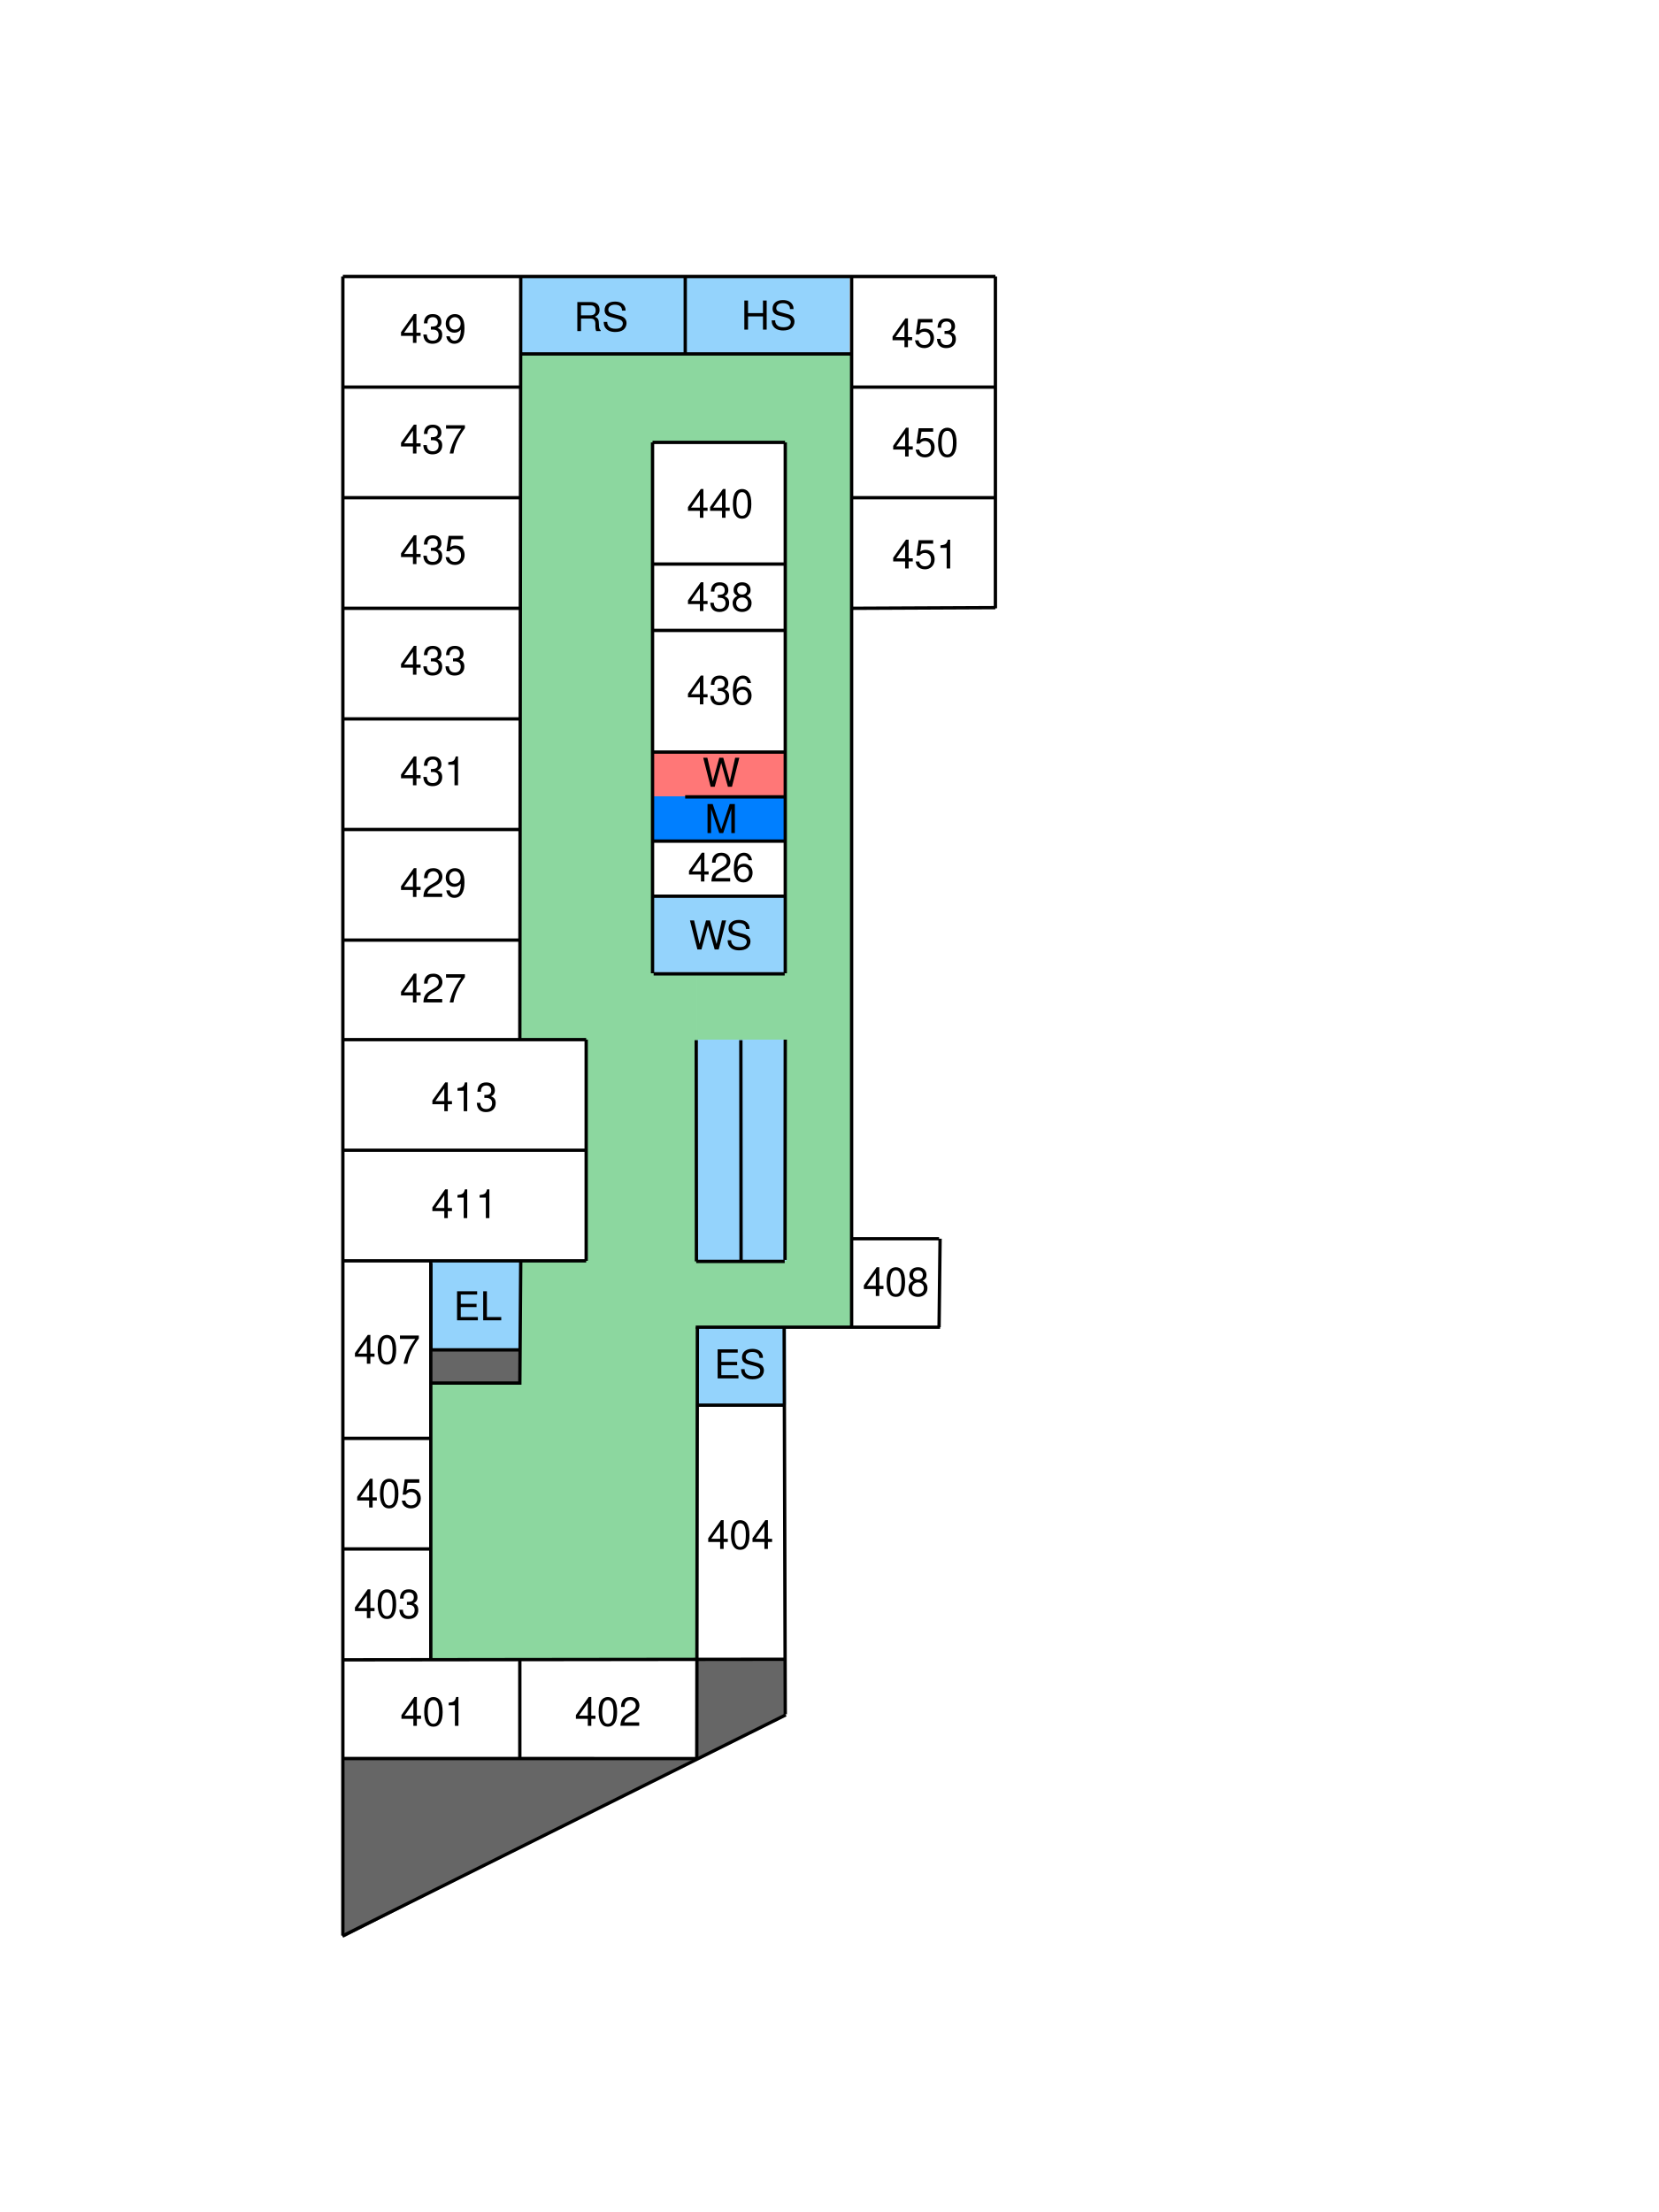
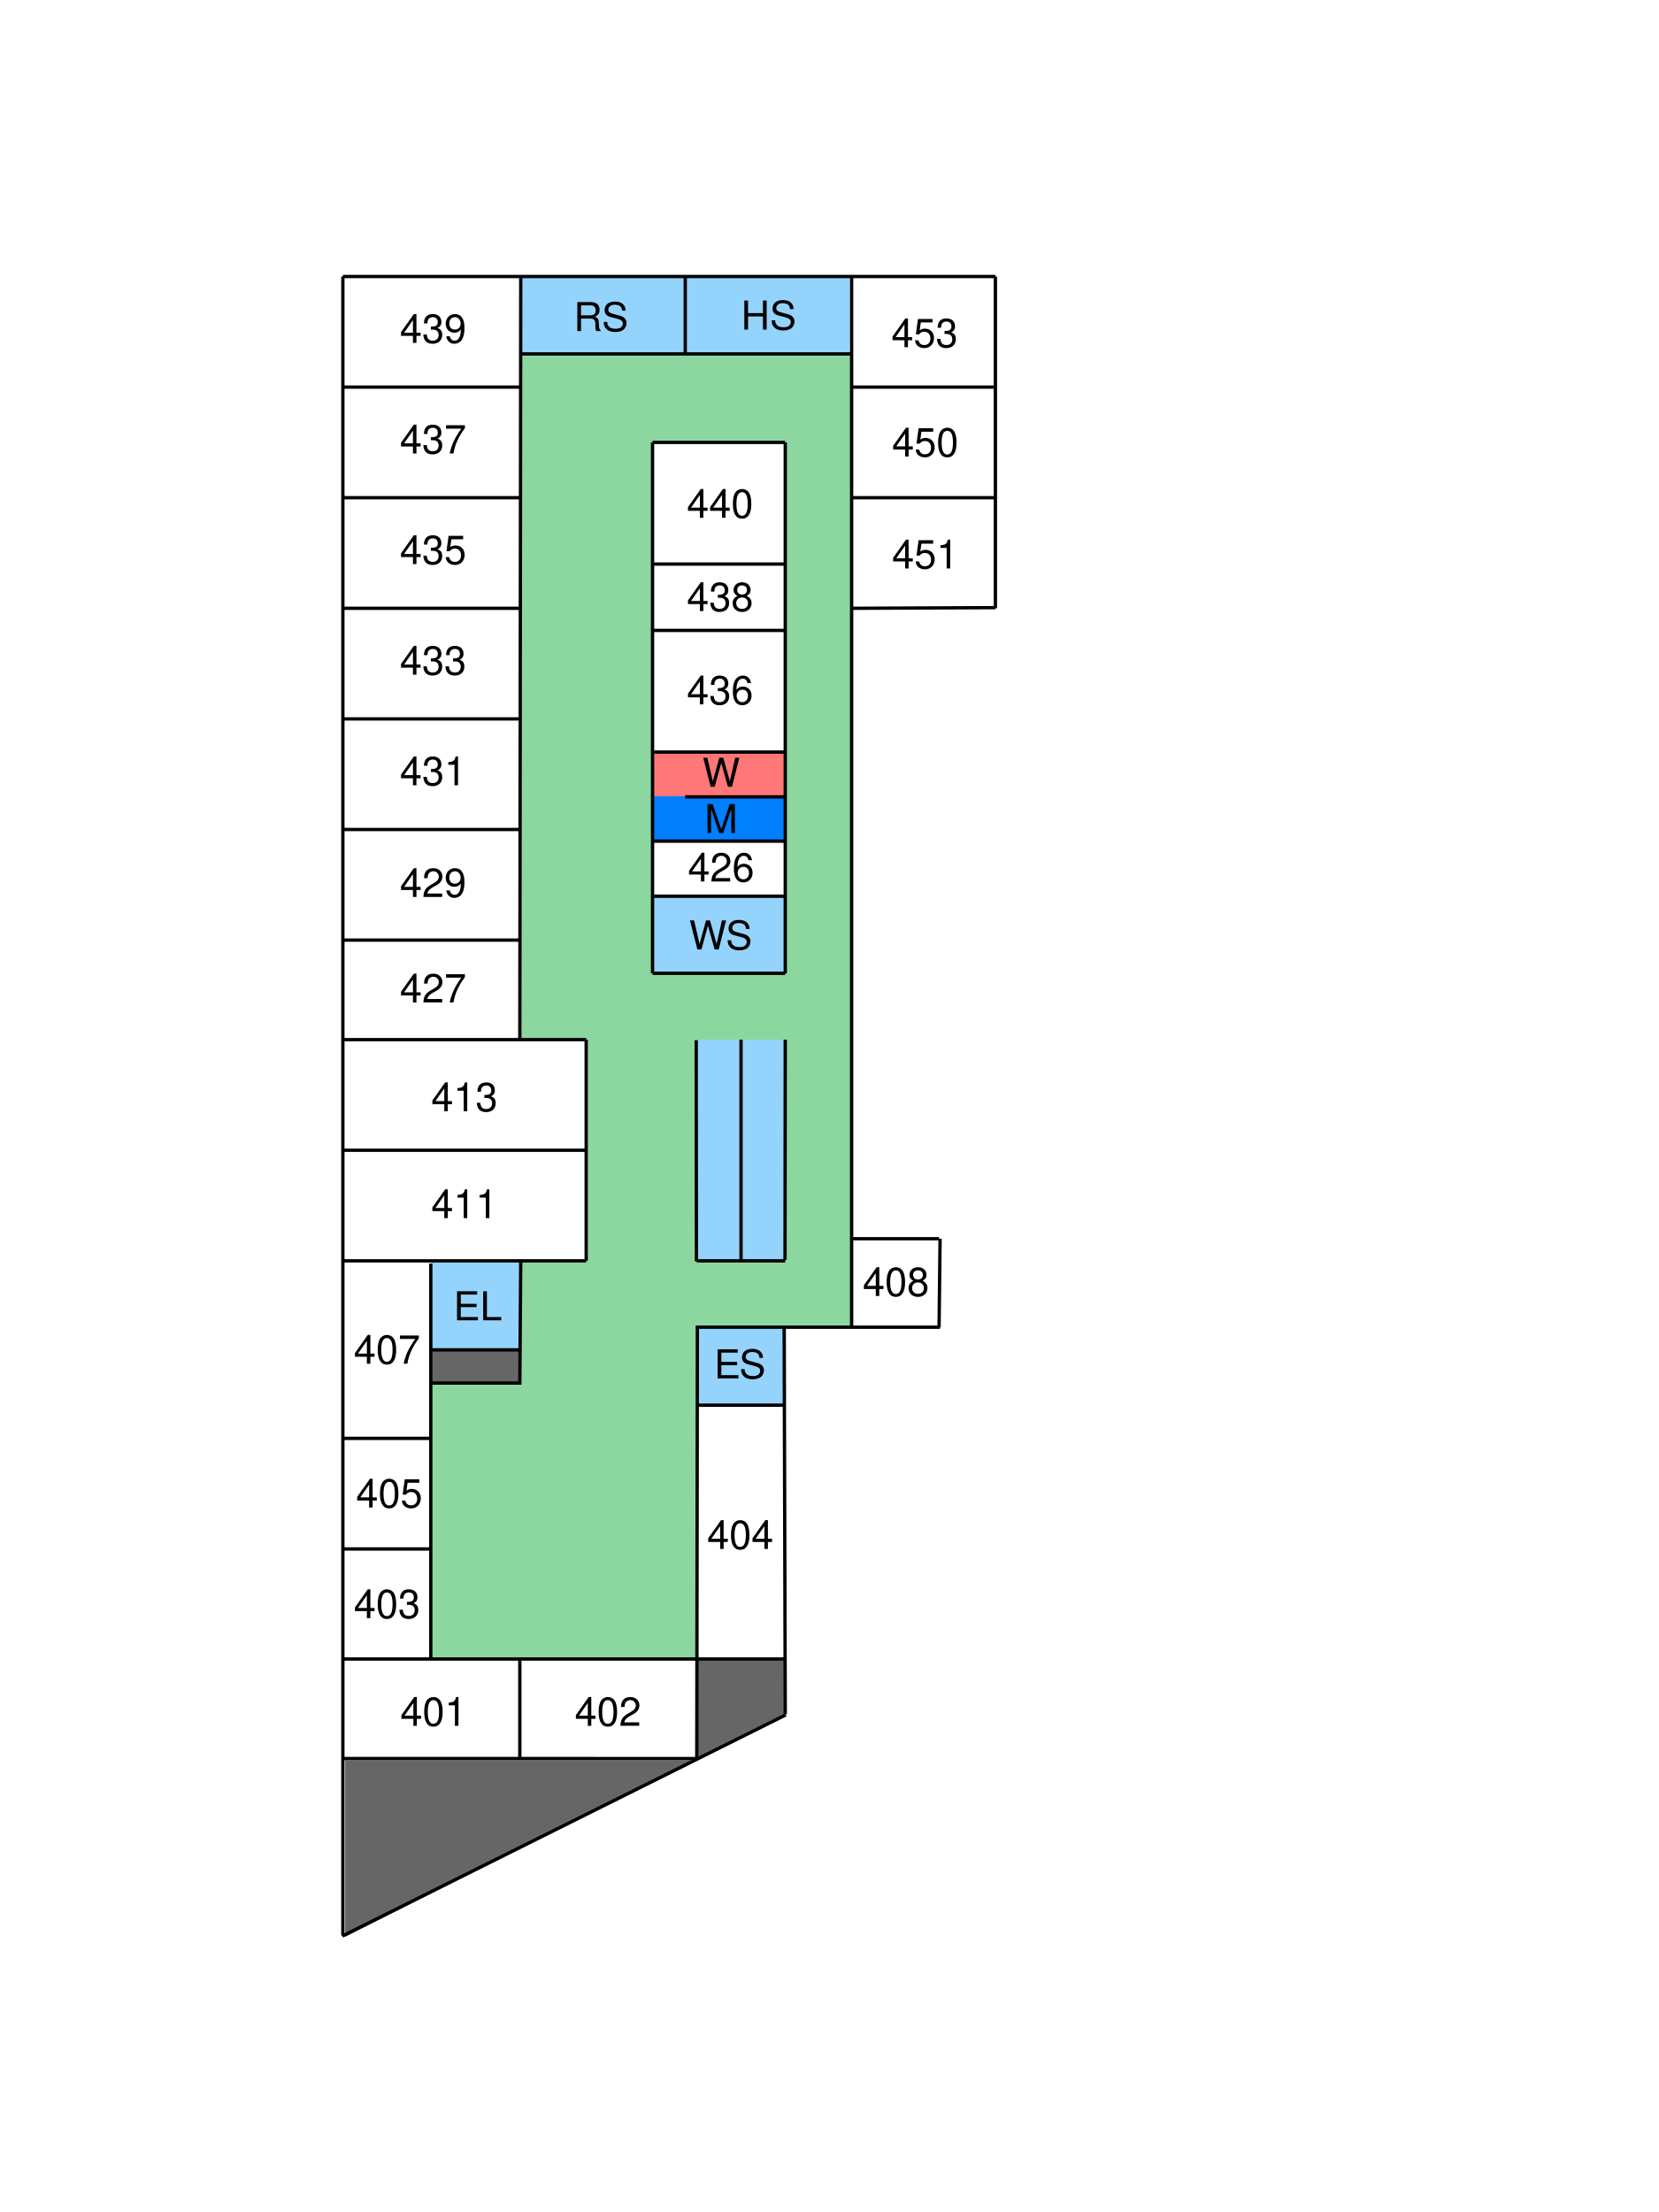
<svg xmlns="http://www.w3.org/2000/svg" width="750" height="1000">
  <g>
-     <rect x="-1" y="-1" width="752" height="1002" id="canvas_background" fill="#ffffff" />
-     <g id="canvasGrid" display="none">
-       <rect id="svg_1" width="100%" height="100%" x="0" y="0" stroke-width="0" fill="url(#gridpattern)" />
+     <rect fill="#ffffff" id="canvas_background" height="1002" width="752" y="-1" x="-1" />
+     <g display="none" id="canvasGrid">
+       <rect fill="url(#gridpattern)" stroke-width="0" y="0" x="0" height="100%" width="100%" id="svg_1" />
    </g>
  </g>
  <g>
-     <path stroke="#000" transform="rotate(90 234.3335,835.7011) " id="svg_4" d="m194.036,914.779l0,-158.156l80.595,158.156l-80.595,0z" stroke-opacity="null" stroke-width="0" fill="#666666" />
-     <rect stroke="#000" id="svg_78" height="30" width="71" y="570.188" x="313.543" fill-opacity="null" stroke-opacity="null" stroke-width="0" fill="#8CD79F" />
-     <rect stroke="#000" id="svg_53" height="58.614" width="32" y="569.994" x="235" fill-opacity="null" stroke-opacity="null" stroke-width="0" fill="#8CD79F" />
-     <rect id="svg_43" height="35" width="74" y="125" x="310.087" stroke-width="0" stroke="#000" fill="#94d3fc" />
-     <rect id="svg_42" height="35" width="74" y="125" x="235.326" stroke-width="0" stroke="#000" fill="#94d3fc" />
-     <rect stroke="#000" id="svg_79" height="31.705" width="41.667" y="440" x="314.814" fill-opacity="null" stroke-opacity="null" stroke-width="0" fill="#8CD79F" />
-     <rect stroke="#000" id="svg_18" height="411" width="30" y="160" x="354.83" fill-opacity="null" stroke-opacity="null" stroke-width="0" fill="#8CD79F" />
-     <rect id="svg_97" height="100.006" width="40" y="470" x="315.361" fill-opacity="null" stroke-opacity="null" stroke-width="0" stroke="#000" fill="#94d3fc" />
-     <rect id="svg_96" height="35.002" width="40" y="600.034" x="315.361" fill-opacity="null" stroke-opacity="null" stroke-width="0" stroke="#000" fill="#94d3fc" />
-     <rect id="svg_93" height="34.667" width="60" y="404.889" x="295" stroke-opacity="null" stroke-width="0" stroke="#000" fill="#94d3fc" />
-     <rect id="svg_92" height="40" width="40" y="570" x="195" stroke-opacity="null" stroke-width="0" stroke="#000" fill="#94d3fc" />
-     <path stroke="#000" transform="rotate(90 335.4638,784.6261) " id="svg_91" d="m325.342,804.757l0,-40.261l20.244,40.261l-20.244,0z" stroke-opacity="null" stroke-width="0" fill="#666666" />
-     <rect id="svg_85" height="25" width="40" y="750" x="315" stroke-opacity="null" stroke-width="0" stroke="#000" fill="#666666" />
-     <rect id="svg_83" height="20" width="60" y="340" x="295" stroke-opacity="null" stroke-width="0" stroke="#000" fill="#ff7777" />
-     <rect id="svg_82" height="20" width="60" y="359.998" x="294.687" stroke-opacity="null" stroke-width="0" stroke="#000" fill="#007fff" />
-     <rect stroke="#000" id="svg_81" height="15" width="40" y="610" x="195" fill-opacity="null" stroke-opacity="null" stroke-width="0" fill="#666666" />
-     <rect stroke="#000" id="svg_77" height="186" width="50" y="440" x="265" fill-opacity="null" stroke-opacity="null" stroke-width="0" fill="#8CD79F" />
-     <rect id="svg_73" height="125" width="120" y="625" x="195" stroke-opacity="null" stroke-width="0" stroke="#000" fill="#8CD79F" />
-     <line transform="rotate(90 255,825.25) " fill="none" stroke="#000" stroke-width="1.5" x1="205" y1="725" x2="305" y2="925.5" id="svg_5" stroke-linejoin="undefined" stroke-linecap="undefined" />
-     <line transform="rotate(90 254.875,750.25) " fill="none" stroke-width="1.5" x1="254.75" y1="650.25" x2="255" y2="850.25" id="svg_6" stroke-linejoin="undefined" stroke-linecap="undefined" stroke="#000" />
-     <line transform="rotate(90 194.75,660.7262) " fill="none" stroke-width="1.5" x1="284.274" y1="660.726" x2="105.226" y2="660.726" id="svg_7" stroke-linejoin="undefined" stroke-linecap="undefined" stroke="#000" />
-     <line transform="rotate(90 214.75,625.25) " fill="none" stroke="#000" stroke-width="1.5" stroke-opacity="null" fill-opacity="null" x1="214.75" y1="645.25" x2="214.75" y2="605.25" id="svg_8" stroke-linejoin="undefined" stroke-linecap="undefined" />
-     <line transform="rotate(90 214.75,610.25) " fill="none" stroke="#000" stroke-width="1.5" stroke-opacity="null" fill-opacity="null" x1="214.75" y1="630.25" x2="214.75" y2="590.25" id="svg_9" stroke-linejoin="undefined" stroke-linecap="undefined" />
-     <line transform="rotate(90 334.75,635.25) " fill="none" stroke="#000" stroke-width="1.5" stroke-opacity="null" fill-opacity="null" x1="334.75" y1="655.25" x2="334.75" y2="615.25" id="svg_12" stroke-linejoin="undefined" stroke-linecap="undefined" />
-     <line transform="rotate(90 194.75,590.25) " fill="none" stroke="#000" stroke-width="1.5" stroke-opacity="null" fill-opacity="null" x1="214.75" y1="590.25" x2="174.75" y2="590.25" id="svg_16" stroke-linejoin="undefined" stroke-linecap="undefined" />
-     <line transform="rotate(90 324.75,440.25) " fill="none" stroke="#000" stroke-width="1.5" stroke-opacity="null" fill-opacity="null" x1="324.75" y1="470.25" x2="324.75" y2="410.25" id="svg_26" stroke-linejoin="undefined" stroke-linecap="undefined" />
-     <line transform="rotate(90 324.75,405.1596) " fill="none" stroke="#000" stroke-width="1.5" stroke-opacity="null" fill-opacity="null" x1="324.75" y1="435.16" x2="324.75" y2="375.16" id="svg_27" stroke-linejoin="undefined" stroke-linecap="undefined" />
-     <line transform="rotate(90 314.7961,520.25) " fill="none" stroke="#000" stroke-width="1.5" stroke-opacity="null" fill-opacity="null" x1="264.796" y1="520.296" x2="364.796" y2="520.204" id="svg_29" stroke-linejoin="undefined" stroke-linecap="undefined" />
-     <line transform="rotate(90 334.75,570.25) " fill="none" stroke="#000" stroke-width="1.5" stroke-opacity="null" fill-opacity="null" x1="334.75" y1="590.25" x2="334.75" y2="550.25" id="svg_30" stroke-linejoin="undefined" stroke-linecap="undefined" />
-     <line transform="rotate(90 334.9731,520.25) " fill="none" stroke="#000" stroke-width="1.5" stroke-opacity="null" fill-opacity="null" x1="284.973" y1="520.296" x2="384.973" y2="520.204" id="svg_32" stroke-linejoin="undefined" stroke-linecap="undefined" />
-     <line transform="rotate(90 174.75,700.25) " fill="none" stroke="#000" stroke-width="1.5" stroke-opacity="null" fill-opacity="null" x1="174.75" y1="680.25" x2="174.75" y2="720.25" id="svg_35" stroke-linejoin="undefined" stroke-linecap="undefined" />
-     <line transform="rotate(90 174.75,650.25) " fill="none" stroke="#000" stroke-width="1.5" stroke-opacity="null" fill-opacity="null" x1="174.75" y1="630.25" x2="174.75" y2="670.25" id="svg_36" stroke-linejoin="undefined" stroke-linecap="undefined" />
-     <line transform="rotate(90 324.75,380.25) " fill="none" stroke="#000" stroke-width="1.5" stroke-opacity="null" fill-opacity="null" x1="324.75" y1="410.25" x2="324.75" y2="350.25" id="svg_44" stroke-linejoin="undefined" stroke-linecap="undefined" />
-     <line transform="rotate(90 332.4731,360.25) " fill="none" stroke="#000" stroke-width="1.5" stroke-opacity="null" fill-opacity="null" x1="332.473" y1="382.973" x2="332.473" y2="337.527" id="svg_46" stroke-linejoin="undefined" stroke-linecap="undefined" />
-     <text fill="#000000" stroke="#000" stroke-width="0" stroke-opacity="null" fill-opacity="null" x="159.964" y="616.516" id="svg_57" font-size="18" font-family="Helvetica, Arial, sans-serif" text-anchor="start" xml:space="preserve">407</text>
-     <text fill="#000000" stroke="#000" stroke-width="0" stroke-opacity="null" fill-opacity="null" x="160.984" y="681.516" id="svg_58" font-size="18" font-family="Helvetica, Arial, sans-serif" text-anchor="start" xml:space="preserve">405</text>
-     <text fill="#000000" stroke="#000" stroke-width="0" stroke-opacity="null" fill-opacity="null" x="159.964" y="731.516" id="svg_59" font-size="18" font-family="Helvetica, Arial, sans-serif" text-anchor="start" xml:space="preserve">403</text>
-     <text fill="#000000" stroke="#000" stroke-width="0" stroke-opacity="null" fill-opacity="null" x="180.984" y="780.2" id="svg_60" font-size="18" font-family="Helvetica, Arial, sans-serif" text-anchor="start" xml:space="preserve">401</text>
-     <text stroke="#000" fill="#000000" stroke-width="0" stroke-opacity="null" fill-opacity="null" x="259.844" y="780.2" id="svg_61" font-size="18" font-family="Helvetica, Arial, sans-serif" text-anchor="start" xml:space="preserve">402</text>
-     <text fill="#000000" stroke="#000" stroke-width="0" stroke-opacity="null" fill-opacity="null" x="319.67" y="700.245" id="svg_63" font-size="18" font-family="Helvetica, Arial, sans-serif" text-anchor="start" xml:space="preserve">404</text>
-     <text fill="#000000" stroke="#000" stroke-width="0" stroke-opacity="null" fill-opacity="null" x="322.804" y="623.138" id="svg_64" font-size="18" font-family="Helvetica, Arial, sans-serif" text-anchor="start" xml:space="preserve">ES</text>
-     <text fill="#000000" stroke="#000" stroke-width="0" stroke-opacity="null" fill-opacity="null" x="311.519" y="429.227" id="svg_65" font-size="18" font-family="Helvetica, Arial, sans-serif" text-anchor="start" xml:space="preserve">WS</text>
-     <text stroke="#000" fill="#000000" stroke-width="0" stroke-opacity="null" fill-opacity="null" x="335" y="149" id="svg_66" font-size="18" font-family="Helvetica, Arial, sans-serif" text-anchor="start" xml:space="preserve">HS</text>
-     <text fill="#000000" stroke="#000" stroke-width="0" stroke-opacity="null" fill-opacity="null" x="205.003" y="596.883" id="svg_67" font-size="18" font-family="Helvetica, Arial, sans-serif" text-anchor="start" xml:space="preserve">EL</text>
-     <text fill="#000000" stroke="#000" stroke-width="0" stroke-opacity="null" fill-opacity="null" x="318.511" y="376.617" id="svg_68" font-size="18" font-family="Helvetica, Arial, sans-serif" text-anchor="start" xml:space="preserve">M</text>
-     <text fill="#000000" stroke="#000" stroke-width="0" stroke-opacity="null" fill-opacity="null" x="317.517" y="355.68" id="svg_69" font-size="18" font-family="Helvetica, Arial, sans-serif" text-anchor="start" xml:space="preserve">W</text>
-     <text fill="#000000" stroke-width="0" stroke-opacity="null" fill-opacity="null" x="310.984" y="398.516" id="svg_74" font-size="18" font-family="Helvetica, Arial, sans-serif" text-anchor="start" xml:space="preserve" stroke="#000">426</text>
-     <path id="svg_90" d="m321.25,785.005" opacity="0.5" stroke-opacity="null" stroke-width="0" stroke="#000" fill="#666666" />
-     <line fill="none" stroke="#000" stroke-width="1.5" stroke-opacity="null" fill-opacity="null" x1="154.578" y1="570" x2="265" y2="570" id="svg_13" stroke-linejoin="undefined" stroke-linecap="undefined" />
-     <line stroke-linecap="undefined" stroke-linejoin="undefined" id="svg_3" y2="775" x2="355" y1="600" x1="354.5" fill-opacity="null" stroke-opacity="null" stroke-width="1.5" stroke="#000" fill="none" />
-     <rect stroke="#000" id="svg_75" height="310.093" width="60" y="160" x="235.5" stroke-opacity="null" stroke-width="0" fill="#8CD79F" />
-     <line stroke="#000" stroke-linecap="undefined" stroke-linejoin="undefined" id="svg_19" y2="125" x2="450" y1="125" x1="155" fill-opacity="null" stroke-opacity="null" stroke-width="1.5" fill="none" />
-     <line stroke-linecap="undefined" stroke-linejoin="undefined" id="svg_24" y2="124.676" x2="309.783" y1="159.612" x1="309.783" fill-opacity="null" stroke-opacity="null" stroke-width="1.5" stroke="#000" fill="none" />
-     <text stroke="#000" fill="#000000" stroke-width="0" stroke-opacity="null" fill-opacity="null" x="259.328" y="149.685" id="svg_28" font-size="18" font-family="Helvetica, Arial, sans-serif" text-anchor="start" xml:space="preserve">RS</text>
-     <rect stroke="#000" id="svg_31" height="40" width="61" y="160.297" x="294.184" stroke-width="0" fill="#8CD79F" />
-     <line stroke-linecap="undefined" stroke-linejoin="undefined" id="svg_21" y2="160" x2="385" y1="160" x1="235.272" fill-opacity="null" stroke-opacity="null" stroke-width="1.5" stroke="#000" fill="none" />
-     <line stroke-linecap="undefined" stroke-linejoin="undefined" id="svg_38" y2="600" x2="425" y1="600" x1="314.506" fill-opacity="null" stroke-opacity="null" stroke-width="1.5" stroke="#000" fill="none" />
-     <line stroke-linecap="undefined" stroke-linejoin="undefined" id="svg_41" y2="600.001" x2="385" y1="125" x1="385" fill-opacity="null" stroke-opacity="null" stroke-width="1.5" stroke="#000" fill="none" />
-     <line stroke-width="1.5" stroke-linecap="null" stroke-linejoin="null" id="svg_47" y2="200" x2="354.892" y1="200" x1="295" stroke="#000" fill="none" />
-     <line stroke-linecap="null" stroke-linejoin="null" id="svg_48" y2="200" x2="295" y1="440" x1="295" stroke-width="1.5" stroke="#000" fill="none" />
-     <line stroke-linecap="null" stroke-linejoin="null" id="svg_49" y2="200" x2="355" y1="440" x1="355" stroke-width="1.5" stroke="#000" fill="none" />
-     <line stroke-linecap="null" stroke-linejoin="null" id="svg_50" y2="470" x2="355" y1="569.566" x1="354.892" stroke-width="1.5" stroke="#000" fill="none" />
-     <line stroke-linecap="undefined" stroke-linejoin="undefined" id="svg_52" y2="626" x2="235" y1="570" x1="235.417" fill-opacity="null" stroke-opacity="null" stroke-width="1.5" stroke="#000" fill="none" />
-     <line fill="none" stroke="#000" stroke-width="1.5" stroke-opacity="null" fill-opacity="null" x1="154.578" y1="470" x2="265" y2="470" id="svg_54" stroke-linejoin="undefined" stroke-linecap="undefined" />
-     <line stroke-linecap="undefined" stroke-linejoin="undefined" id="svg_55" y2="570" x2="265" y1="470" x1="265" fill-opacity="null" stroke-opacity="null" stroke-width="1.5" stroke="#000" fill="none" />
-     <line stroke-width="1.5" stroke-linecap="null" stroke-linejoin="null" id="svg_56" y2="520" x2="155" y1="520" x1="265" fill-opacity="null" stroke-opacity="null" stroke="#000" fill="none" />
-     <line stroke-width="1.5" stroke-linecap="null" stroke-linejoin="null" id="svg_62" y2="470" x2="235" y1="125" x1="235.417" fill-opacity="null" stroke-opacity="null" stroke="#000" fill="none" />
-     <line stroke-linecap="undefined" stroke-linejoin="undefined" id="svg_70" y2="125" x2="155" y1="875" x1="155" fill-opacity="null" stroke-opacity="null" stroke-width="1.5" stroke="#000" fill="none" />
-     <line stroke-linecap="undefined" stroke-linejoin="undefined" id="svg_71" y2="175" x2="235" y1="175" x1="154.587" fill-opacity="null" stroke-opacity="null" stroke-width="1.5" stroke="#000" fill="none" />
-     <line stroke-linecap="undefined" stroke-linejoin="undefined" id="svg_72" y2="225" x2="235" y1="225" x1="154.587" fill-opacity="null" stroke-opacity="null" stroke-width="1.5" stroke="#000" fill="none" />
-     <line stroke-linecap="undefined" stroke-linejoin="undefined" id="svg_76" y2="275" x2="235" y1="275" x1="154.587" fill-opacity="null" stroke-opacity="null" stroke-width="1.5" stroke="#000" fill="none" />
-     <line stroke-linecap="undefined" stroke-linejoin="undefined" id="svg_80" y2="325" x2="235" y1="325" x1="154.587" fill-opacity="null" stroke-opacity="null" stroke-width="1.5" stroke="#000" fill="none" />
-     <line stroke-linecap="undefined" stroke-linejoin="undefined" id="svg_84" y2="375" x2="235" y1="375" x1="154.587" fill-opacity="null" stroke-opacity="null" stroke-width="1.5" stroke="#000" fill="none" />
-     <line stroke-linecap="undefined" stroke-linejoin="undefined" id="svg_86" y2="425" x2="235" y1="425" x1="154.587" fill-opacity="null" stroke-opacity="null" stroke-width="1.5" stroke="#000" fill="none" />
-     <text fill="#000000" stroke="#000" stroke-width="0" stroke-opacity="null" fill-opacity="null" x="194.963" y="550.685" id="svg_87" font-size="18" font-family="Helvetica, Arial, sans-serif" text-anchor="start" xml:space="preserve">411</text>
-     <text fill="#000000" stroke="#000" stroke-width="0" stroke-opacity="null" fill-opacity="null" x="194.963" y="502.353" id="svg_88" font-size="18" font-family="Helvetica, Arial, sans-serif" text-anchor="start" xml:space="preserve">413</text>
-     <text fill="#000000" stroke="#000" stroke-width="0" stroke-opacity="null" fill-opacity="null" x="180.797" y="453.188" id="svg_89" font-size="18" font-family="Helvetica, Arial, sans-serif" text-anchor="start" xml:space="preserve">427</text>
-     <text fill="#000000" stroke="#000" stroke-width="0" stroke-opacity="null" fill-opacity="null" x="180.797" y="405.5" id="svg_95" font-size="18" font-family="Helvetica, Arial, sans-serif" text-anchor="start" xml:space="preserve">429</text>
-     <text fill="#000000" stroke="#000" stroke-width="0" stroke-opacity="null" fill-opacity="null" x="180.797" y="355" id="svg_98" font-size="18" font-family="Helvetica, Arial, sans-serif" text-anchor="start" xml:space="preserve">431</text>
-     <text fill="#000000" stroke="#000" stroke-width="0" stroke-opacity="null" fill-opacity="null" x="180.797" y="255" id="svg_99" font-size="18" font-family="Helvetica, Arial, sans-serif" text-anchor="start" xml:space="preserve">435</text>
-     <text fill="#000000" stroke="#000" stroke-width="0" stroke-opacity="null" fill-opacity="null" x="180.797" y="305" id="svg_100" font-size="18" font-family="Helvetica, Arial, sans-serif" text-anchor="start" xml:space="preserve">433</text>
-     <text fill="#000000" stroke="#000" stroke-width="0" stroke-opacity="null" fill-opacity="null" x="180.797" y="205" id="svg_101" font-size="18" font-family="Helvetica, Arial, sans-serif" text-anchor="start" xml:space="preserve">437</text>
-     <text fill="#000000" stroke="#000" stroke-width="0" stroke-opacity="null" fill-opacity="null" x="180.797" y="155" id="svg_102" font-size="18" font-family="Helvetica, Arial, sans-serif" text-anchor="start" xml:space="preserve">439</text>
-     <line stroke-linecap="undefined" stroke-linejoin="undefined" id="svg_103" y2="600" x2="424.531" y1="560" x1="424.994" fill-opacity="null" stroke-opacity="null" stroke-width="1.5" stroke="#000" fill="none" />
-     <line stroke-linecap="undefined" stroke-linejoin="undefined" id="svg_104" y2="560" x2="424.531" y1="560" x1="385.18" fill-opacity="null" stroke-opacity="null" stroke-width="1.5" stroke="#000" fill="none" />
-     <text fill="#000000" stroke="#000" stroke-width="0" stroke-opacity="null" fill-opacity="null" x="390.04" y="585.895" id="svg_105" font-size="18" font-family="Helvetica, Arial, sans-serif" text-anchor="start" xml:space="preserve">408</text>
-     <line stroke-linecap="undefined" stroke-linejoin="undefined" id="svg_106" y2="275" x2="450" y1="125" x1="450" fill-opacity="null" stroke-opacity="null" stroke-width="1.5" stroke="#000" fill="none" />
-     <line stroke-linecap="undefined" stroke-linejoin="undefined" id="svg_107" y2="274.702" x2="450" y1="275" x1="385.241" fill-opacity="null" stroke-opacity="null" stroke-width="1.5" stroke="#000" fill="none" />
-     <line stroke-linecap="undefined" stroke-linejoin="undefined" id="svg_109" y2="225" x2="450" y1="225" x1="385.241" fill-opacity="null" stroke-opacity="null" stroke-width="1.5" stroke="#000" fill="none" />
-     <line stroke-linecap="undefined" stroke-linejoin="undefined" id="svg_110" y2="175" x2="450" y1="175" x1="385.241" fill-opacity="null" stroke-opacity="null" stroke-width="1.5" stroke="#000" fill="none" />
-     <text fill="#000000" stroke="#000" stroke-width="0" stroke-opacity="null" fill-opacity="null" x="403.293" y="256.976" id="svg_111" font-size="18" font-family="Helvetica, Arial, sans-serif" text-anchor="start" xml:space="preserve">451</text>
-     <text fill="#000000" stroke="#000" stroke-width="0" stroke-opacity="null" fill-opacity="null" x="403.293" y="206.373" id="svg_112" font-size="18" font-family="Helvetica, Arial, sans-serif" text-anchor="start" xml:space="preserve">450</text>
-     <text stroke="#000" fill="#000000" stroke-width="0" stroke-opacity="null" fill-opacity="null" x="403" y="156.975" id="svg_113" font-size="18" font-family="Helvetica, Arial, sans-serif" text-anchor="start" xml:space="preserve">453</text>
-     <line stroke-linecap="undefined" stroke-linejoin="undefined" id="svg_114" y2="340" x2="355" y1="340" x1="294.879" fill-opacity="null" stroke-opacity="null" stroke-width="1.5" stroke="#000" fill="none" />
-     <line stroke-width="1.5" stroke-linecap="null" stroke-linejoin="null" id="svg_115" y2="255" x2="354.892" y1="255" x1="295" stroke="#000" fill="none" />
-     <line stroke-width="1.5" stroke-linecap="null" stroke-linejoin="null" id="svg_116" y2="285" x2="354.892" y1="285" x1="295" stroke="#000" fill="none" />
-     <text fill="#000000" stroke="#000" stroke-width="0" stroke-opacity="null" fill-opacity="null" x="310.521" y="234.084" id="svg_117" font-size="18" font-family="Helvetica, Arial, sans-serif" text-anchor="start" xml:space="preserve">440</text>
-     <text fill="#000000" stroke="#000" stroke-width="0" stroke-opacity="null" fill-opacity="null" x="310.521" y="276.253" id="svg_118" font-size="18" font-family="Helvetica, Arial, sans-serif" text-anchor="start" xml:space="preserve">438</text>
-     <text fill="#000000" stroke="#000" stroke-width="0" stroke-opacity="null" fill-opacity="null" x="310.521" y="318.422" id="svg_119" font-size="18" font-family="Helvetica, Arial, sans-serif" text-anchor="start" xml:space="preserve">436</text>
-     <line stroke-linecap="undefined" stroke-linejoin="undefined" id="svg_2" y2="795" x2="315" y1="600" x1="315.273" fill-opacity="null" stroke-opacity="null" stroke-width="1.5" stroke="#000" fill="none" />
-     <line stroke-linecap="undefined" stroke-linejoin="undefined" id="svg_10" y2="795" x2="235" y1="750" x1="235" fill-opacity="null" stroke-opacity="null" stroke-width="1.5" stroke="#000" fill="none" />
-     <line stroke-linecap="undefined" stroke-linejoin="undefined" id="svg_11" y2="795" x2="155" y1="795.005" x1="314.687" fill-opacity="null" stroke-opacity="null" stroke-width="1.5" stroke="#000" fill="none" />
+     <path stroke="#000" fill="#666666" stroke-width="0" stroke-opacity="null" d="m156.036,795.779l0,79.844l157.595,-79.844l-157.595,0z" id="svg_4" />
+     <rect fill="#8CD79F" stroke-width="0" stroke-opacity="null" fill-opacity="null" x="313.543" y="570.188" width="71" height="30" id="svg_78" stroke="#000" />
+     <rect fill="#8CD79F" stroke-width="0" stroke-opacity="null" fill-opacity="null" x="235" y="569.994" width="32" height="58.614" id="svg_53" stroke="#000" />
+     <rect fill="#94d3fc" stroke="#000" stroke-width="0" x="310.087" y="125" width="74" height="35" id="svg_43" />
+     <rect fill="#94d3fc" stroke="#000" stroke-width="0" x="235.326" y="125" width="74" height="35" id="svg_42" />
+     <rect fill="#8CD79F" stroke-width="0" stroke-opacity="null" fill-opacity="null" x="314.814" y="440" width="41.667" height="31.705" id="svg_79" stroke="#000" />
+     <rect fill="#8CD79F" stroke-width="0" stroke-opacity="null" fill-opacity="null" x="354.83" y="160" width="30" height="411" id="svg_18" stroke="#000" />
+     <rect fill="#94d3fc" stroke="#000" stroke-width="0" stroke-opacity="null" fill-opacity="null" x="315.361" y="470" width="40" height="100.006" id="svg_97" />
+     <rect fill="#94d3fc" stroke="#000" stroke-width="0" stroke-opacity="null" fill-opacity="null" x="315.361" y="600.034" width="40" height="35.002" id="svg_96" />
+     <rect fill="#94d3fc" stroke="#000" stroke-width="0" stroke-opacity="null" x="295" y="404.889" width="60" height="34.667" id="svg_93" />
+     <rect fill="#94d3fc" stroke="#000" stroke-width="0" stroke-opacity="null" x="195" y="570" width="40" height="40" id="svg_92" />
+     <path fill="#666666" stroke-width="0" stroke-opacity="null" d="m325.342,804.757l0,-40.261l20.244,40.261l-20.244,0z" id="svg_91" transform="rotate(90 335.4638,784.6261) " stroke="#000" />
+     <rect fill="#666666" stroke="#000" stroke-width="0" stroke-opacity="null" x="315" y="750" width="40" height="25" id="svg_85" />
+     <rect fill="#ff7777" stroke="#000" stroke-width="0" stroke-opacity="null" x="295" y="340" width="60" height="20" id="svg_83" />
+     <rect fill="#007fff" stroke="#000" stroke-width="0" stroke-opacity="null" x="294.687" y="359.998" width="60" height="20" id="svg_82" />
+     <rect fill="#666666" stroke-width="0" stroke-opacity="null" fill-opacity="null" x="195" y="610" width="40" height="15" id="svg_81" stroke="#000" />
+     <rect fill="#8CD79F" stroke-width="0" stroke-opacity="null" fill-opacity="null" x="265" y="440" width="50" height="186" id="svg_77" stroke="#000" />
+     <rect fill="#8CD79F" stroke="#000" stroke-width="0" stroke-opacity="null" x="195" y="625" width="120" height="125" id="svg_73" />
+     <line stroke-linecap="undefined" stroke-linejoin="undefined" id="svg_5" y2="925.5" x2="305" y1="725" x1="205" stroke-width="1.5" stroke="#000" fill="none" transform="rotate(90 255,825.25) " />
+     <line stroke="#000" stroke-linecap="undefined" stroke-linejoin="undefined" id="svg_7" y2="660.726" x2="105.226" y1="660.726" x1="284.274" stroke-width="1.5" fill="none" transform="rotate(90 194.75,660.7262) " />
+     <line stroke-linecap="undefined" stroke-linejoin="undefined" id="svg_8" y2="605.25" x2="214.75" y1="645.25" x1="214.75" fill-opacity="null" stroke-opacity="null" stroke-width="1.5" stroke="#000" fill="none" transform="rotate(90 214.75,625.25) " />
+     <line stroke-linecap="undefined" stroke-linejoin="undefined" id="svg_9" y2="590.25" x2="214.75" y1="630.25" x1="214.75" fill-opacity="null" stroke-opacity="null" stroke-width="1.5" stroke="#000" fill="none" transform="rotate(90 214.75,610.25) " />
+     <line stroke-linecap="undefined" stroke-linejoin="undefined" id="svg_12" y2="615.25" x2="334.75" y1="655.25" x1="334.75" fill-opacity="null" stroke-opacity="null" stroke-width="1.5" stroke="#000" fill="none" transform="rotate(90 334.75,635.25) " />
+     <line stroke-linecap="undefined" stroke-linejoin="undefined" id="svg_27" y2="375.16" x2="324.75" y1="435.16" x1="324.75" fill-opacity="null" stroke-opacity="null" stroke-width="1.5" stroke="#000" fill="none" transform="rotate(90 324.75,405.1596) " />
+     <line stroke-linecap="undefined" stroke-linejoin="undefined" id="svg_29" y2="520.204" x2="364.796" y1="520.296" x1="264.796" fill-opacity="null" stroke-opacity="null" stroke-width="1.5" stroke="#000" fill="none" transform="rotate(90 314.7961,520.25) " />
+     <line stroke-linecap="undefined" stroke-linejoin="undefined" id="svg_35" y2="720.25" x2="174.75" y1="680.25" x1="174.75" fill-opacity="null" stroke-opacity="null" stroke-width="1.5" stroke="#000" fill="none" transform="rotate(90 174.75,700.25) " />
+     <line stroke-linecap="undefined" stroke-linejoin="undefined" id="svg_36" y2="670.25" x2="174.75" y1="630.25" x1="174.75" fill-opacity="null" stroke-opacity="null" stroke-width="1.5" stroke="#000" fill="none" transform="rotate(90 174.75,650.25) " />
+     <line stroke-linecap="undefined" stroke-linejoin="undefined" id="svg_44" y2="350.25" x2="324.75" y1="410.25" x1="324.75" fill-opacity="null" stroke-opacity="null" stroke-width="1.5" stroke="#000" fill="none" transform="rotate(90 324.75,380.25) " />
+     <line stroke-linecap="undefined" stroke-linejoin="undefined" id="svg_46" y2="337.527" x2="332.473" y1="382.973" x1="332.473" fill-opacity="null" stroke-opacity="null" stroke-width="1.5" stroke="#000" fill="none" transform="rotate(90 332.4731,360.25) " />
+     <text xml:space="preserve" text-anchor="start" font-family="Helvetica, Arial, sans-serif" font-size="18" id="svg_57" y="616.516" x="159.964" fill-opacity="null" stroke-opacity="null" stroke-width="0" stroke="#000" fill="#000000">407</text>
+     <text xml:space="preserve" text-anchor="start" font-family="Helvetica, Arial, sans-serif" font-size="18" id="svg_58" y="681.516" x="160.984" fill-opacity="null" stroke-opacity="null" stroke-width="0" stroke="#000" fill="#000000">405</text>
+     <text xml:space="preserve" text-anchor="start" font-family="Helvetica, Arial, sans-serif" font-size="18" id="svg_59" y="731.516" x="159.964" fill-opacity="null" stroke-opacity="null" stroke-width="0" stroke="#000" fill="#000000">403</text>
+     <text xml:space="preserve" text-anchor="start" font-family="Helvetica, Arial, sans-serif" font-size="18" id="svg_60" y="780.2" x="180.984" fill-opacity="null" stroke-opacity="null" stroke-width="0" stroke="#000" fill="#000000">401</text>
+     <text xml:space="preserve" text-anchor="start" font-family="Helvetica, Arial, sans-serif" font-size="18" id="svg_61" y="780.2" x="259.844" fill-opacity="null" stroke-opacity="null" stroke-width="0" fill="#000000" stroke="#000">402</text>
+     <text xml:space="preserve" text-anchor="start" font-family="Helvetica, Arial, sans-serif" font-size="18" id="svg_63" y="700.245" x="319.67" fill-opacity="null" stroke-opacity="null" stroke-width="0" stroke="#000" fill="#000000">404</text>
+     <text xml:space="preserve" text-anchor="start" font-family="Helvetica, Arial, sans-serif" font-size="18" id="svg_64" y="623.138" x="322.804" fill-opacity="null" stroke-opacity="null" stroke-width="0" stroke="#000" fill="#000000">ES</text>
+     <text xml:space="preserve" text-anchor="start" font-family="Helvetica, Arial, sans-serif" font-size="18" id="svg_65" y="429.227" x="311.519" fill-opacity="null" stroke-opacity="null" stroke-width="0" stroke="#000" fill="#000000">WS</text>
+     <text xml:space="preserve" text-anchor="start" font-family="Helvetica, Arial, sans-serif" font-size="18" id="svg_66" y="149" x="335" fill-opacity="null" stroke-opacity="null" stroke-width="0" fill="#000000" stroke="#000">HS</text>
+     <text xml:space="preserve" text-anchor="start" font-family="Helvetica, Arial, sans-serif" font-size="18" id="svg_67" y="596.883" x="205.003" fill-opacity="null" stroke-opacity="null" stroke-width="0" stroke="#000" fill="#000000">EL</text>
+     <text xml:space="preserve" text-anchor="start" font-family="Helvetica, Arial, sans-serif" font-size="18" id="svg_68" y="376.617" x="318.511" fill-opacity="null" stroke-opacity="null" stroke-width="0" stroke="#000" fill="#000000">M</text>
+     <text xml:space="preserve" text-anchor="start" font-family="Helvetica, Arial, sans-serif" font-size="18" id="svg_69" y="355.68" x="317.517" fill-opacity="null" stroke-opacity="null" stroke-width="0" stroke="#000" fill="#000000">W</text>
+     <text stroke="#000" xml:space="preserve" text-anchor="start" font-family="Helvetica, Arial, sans-serif" font-size="18" id="svg_74" y="398.516" x="310.984" fill-opacity="null" stroke-opacity="null" stroke-width="0" fill="#000000">426</text>
+     <path fill="#666666" stroke="#000" stroke-width="0" stroke-opacity="null" opacity="0.5" d="m321.25,785.005" id="svg_90" />
+     <line stroke-linecap="undefined" stroke-linejoin="undefined" id="svg_13" y2="570" x2="265" y1="570" x1="154.578" fill-opacity="null" stroke-opacity="null" stroke-width="1.5" stroke="#000" fill="none" />
+     <line fill="none" stroke="#000" stroke-width="1.5" stroke-opacity="null" fill-opacity="null" x1="354.5" y1="600" x2="355" y2="775" id="svg_3" stroke-linejoin="undefined" stroke-linecap="undefined" />
+     <rect fill="#8CD79F" stroke-width="0" stroke-opacity="null" x="235.5" y="160" width="60" height="310.093" id="svg_75" stroke="#000" />
+     <line fill="none" stroke-width="1.5" stroke-opacity="null" fill-opacity="null" x1="155" y1="125" x2="450" y2="125" id="svg_19" stroke-linejoin="undefined" stroke-linecap="undefined" stroke="#000" />
+     <line fill="none" stroke="#000" stroke-width="1.5" stroke-opacity="null" fill-opacity="null" x1="309.783" y1="159.612" x2="309.783" y2="124.676" id="svg_24" stroke-linejoin="undefined" stroke-linecap="undefined" />
+     <text xml:space="preserve" text-anchor="start" font-family="Helvetica, Arial, sans-serif" font-size="18" id="svg_28" y="149.685" x="259.328" fill-opacity="null" stroke-opacity="null" stroke-width="0" fill="#000000" stroke="#000">RS</text>
+     <rect fill="#8CD79F" stroke-width="0" x="294.184" y="160.297" width="61" height="40" id="svg_31" stroke="#000" />
+     <line fill="none" stroke="#000" stroke-width="1.5" stroke-opacity="null" fill-opacity="null" x1="235.272" y1="160" x2="385" y2="160" id="svg_21" stroke-linejoin="undefined" stroke-linecap="undefined" />
+     <line fill="none" stroke="#000" stroke-width="1.5" stroke-opacity="null" fill-opacity="null" x1="314.506" y1="600" x2="425" y2="600" id="svg_38" stroke-linejoin="undefined" stroke-linecap="undefined" />
+     <line fill="none" stroke="#000" stroke-width="1.5" stroke-opacity="null" fill-opacity="null" x1="385" y1="125" x2="385" y2="600.001" id="svg_41" stroke-linejoin="undefined" stroke-linecap="undefined" />
+     <line fill="none" stroke="#000" x1="295" y1="200" x2="354.892" y2="200" id="svg_47" stroke-linejoin="null" stroke-linecap="null" stroke-width="1.5" />
+     <line fill="none" stroke="#000" stroke-width="1.5" x1="295" y1="440" x2="295" y2="200" id="svg_48" stroke-linejoin="null" stroke-linecap="null" />
+     <line fill="none" stroke="#000" stroke-width="1.5" x1="355" y1="440" x2="355" y2="200" id="svg_49" stroke-linejoin="null" stroke-linecap="null" />
+     <line fill="none" stroke="#000" stroke-width="1.5" x1="354.892" y1="569.566" x2="355" y2="470" id="svg_50" stroke-linejoin="null" stroke-linecap="null" />
+     <line fill="none" stroke="#000" stroke-width="1.5" stroke-opacity="null" fill-opacity="null" x1="235.417" y1="570" x2="235" y2="626" id="svg_52" stroke-linejoin="undefined" stroke-linecap="undefined" />
+     <line stroke-linecap="undefined" stroke-linejoin="undefined" id="svg_54" y2="470" x2="265" y1="470" x1="154.578" fill-opacity="null" stroke-opacity="null" stroke-width="1.5" stroke="#000" fill="none" />
+     <line fill="none" stroke="#000" stroke-width="1.5" stroke-opacity="null" fill-opacity="null" x1="265" y1="470" x2="265" y2="570" id="svg_55" stroke-linejoin="undefined" stroke-linecap="undefined" />
+     <line fill="none" stroke="#000" stroke-opacity="null" fill-opacity="null" x1="265" y1="520" x2="155" y2="520" id="svg_56" stroke-linejoin="null" stroke-linecap="null" stroke-width="1.5" />
+     <line fill="none" stroke="#000" stroke-opacity="null" fill-opacity="null" x1="235.417" y1="125" x2="235" y2="470" id="svg_62" stroke-linejoin="null" stroke-linecap="null" stroke-width="1.5" />
+     <line fill="none" stroke="#000" stroke-width="1.5" stroke-opacity="null" fill-opacity="null" x1="155" y1="875" x2="155" y2="125" id="svg_70" stroke-linejoin="undefined" stroke-linecap="undefined" />
+     <line fill="none" stroke="#000" stroke-width="1.5" stroke-opacity="null" fill-opacity="null" x1="154.587" y1="175" x2="235" y2="175" id="svg_71" stroke-linejoin="undefined" stroke-linecap="undefined" />
+     <line fill="none" stroke="#000" stroke-width="1.5" stroke-opacity="null" fill-opacity="null" x1="154.587" y1="225" x2="235" y2="225" id="svg_72" stroke-linejoin="undefined" stroke-linecap="undefined" />
+     <line fill="none" stroke="#000" stroke-width="1.5" stroke-opacity="null" fill-opacity="null" x1="154.587" y1="275" x2="235" y2="275" id="svg_76" stroke-linejoin="undefined" stroke-linecap="undefined" />
+     <line fill="none" stroke="#000" stroke-width="1.5" stroke-opacity="null" fill-opacity="null" x1="154.587" y1="325" x2="235" y2="325" id="svg_80" stroke-linejoin="undefined" stroke-linecap="undefined" />
+     <line fill="none" stroke="#000" stroke-width="1.5" stroke-opacity="null" fill-opacity="null" x1="154.587" y1="375" x2="235" y2="375" id="svg_84" stroke-linejoin="undefined" stroke-linecap="undefined" />
+     <line fill="none" stroke="#000" stroke-width="1.5" stroke-opacity="null" fill-opacity="null" x1="154.587" y1="425" x2="235" y2="425" id="svg_86" stroke-linejoin="undefined" stroke-linecap="undefined" />
+     <text xml:space="preserve" text-anchor="start" font-family="Helvetica, Arial, sans-serif" font-size="18" id="svg_87" y="550.685" x="194.963" fill-opacity="null" stroke-opacity="null" stroke-width="0" stroke="#000" fill="#000000">411</text>
+     <text xml:space="preserve" text-anchor="start" font-family="Helvetica, Arial, sans-serif" font-size="18" id="svg_88" y="502.353" x="194.963" fill-opacity="null" stroke-opacity="null" stroke-width="0" stroke="#000" fill="#000000">413</text>
+     <text xml:space="preserve" text-anchor="start" font-family="Helvetica, Arial, sans-serif" font-size="18" id="svg_89" y="453.188" x="180.797" fill-opacity="null" stroke-opacity="null" stroke-width="0" stroke="#000" fill="#000000">427</text>
+     <text xml:space="preserve" text-anchor="start" font-family="Helvetica, Arial, sans-serif" font-size="18" id="svg_95" y="405.5" x="180.797" fill-opacity="null" stroke-opacity="null" stroke-width="0" stroke="#000" fill="#000000">429</text>
+     <text xml:space="preserve" text-anchor="start" font-family="Helvetica, Arial, sans-serif" font-size="18" id="svg_98" y="355" x="180.797" fill-opacity="null" stroke-opacity="null" stroke-width="0" stroke="#000" fill="#000000">431</text>
+     <text xml:space="preserve" text-anchor="start" font-family="Helvetica, Arial, sans-serif" font-size="18" id="svg_99" y="255" x="180.797" fill-opacity="null" stroke-opacity="null" stroke-width="0" stroke="#000" fill="#000000">435</text>
+     <text xml:space="preserve" text-anchor="start" font-family="Helvetica, Arial, sans-serif" font-size="18" id="svg_100" y="305" x="180.797" fill-opacity="null" stroke-opacity="null" stroke-width="0" stroke="#000" fill="#000000">433</text>
+     <text xml:space="preserve" text-anchor="start" font-family="Helvetica, Arial, sans-serif" font-size="18" id="svg_101" y="205" x="180.797" fill-opacity="null" stroke-opacity="null" stroke-width="0" stroke="#000" fill="#000000">437</text>
+     <text xml:space="preserve" text-anchor="start" font-family="Helvetica, Arial, sans-serif" font-size="18" id="svg_102" y="155" x="180.797" fill-opacity="null" stroke-opacity="null" stroke-width="0" stroke="#000" fill="#000000">439</text>
+     <line fill="none" stroke="#000" stroke-width="1.5" stroke-opacity="null" fill-opacity="null" x1="424.994" y1="560" x2="424.531" y2="600" id="svg_103" stroke-linejoin="undefined" stroke-linecap="undefined" />
+     <line fill="none" stroke="#000" stroke-width="1.5" stroke-opacity="null" fill-opacity="null" x1="385.18" y1="560" x2="424.531" y2="560" id="svg_104" stroke-linejoin="undefined" stroke-linecap="undefined" />
+     <text xml:space="preserve" text-anchor="start" font-family="Helvetica, Arial, sans-serif" font-size="18" id="svg_105" y="585.895" x="390.04" fill-opacity="null" stroke-opacity="null" stroke-width="0" stroke="#000" fill="#000000">408</text>
+     <line fill="none" stroke="#000" stroke-width="1.5" stroke-opacity="null" fill-opacity="null" x1="450" y1="125" x2="450" y2="275" id="svg_106" stroke-linejoin="undefined" stroke-linecap="undefined" />
+     <line fill="none" stroke="#000" stroke-width="1.5" stroke-opacity="null" fill-opacity="null" x1="385.241" y1="275" x2="450" y2="274.702" id="svg_107" stroke-linejoin="undefined" stroke-linecap="undefined" />
+     <line fill="none" stroke="#000" stroke-width="1.5" stroke-opacity="null" fill-opacity="null" x1="385.241" y1="225" x2="450" y2="225" id="svg_109" stroke-linejoin="undefined" stroke-linecap="undefined" />
+     <line fill="none" stroke="#000" stroke-width="1.5" stroke-opacity="null" fill-opacity="null" x1="385.241" y1="175" x2="450" y2="175" id="svg_110" stroke-linejoin="undefined" stroke-linecap="undefined" />
+     <text xml:space="preserve" text-anchor="start" font-family="Helvetica, Arial, sans-serif" font-size="18" id="svg_111" y="256.976" x="403.293" fill-opacity="null" stroke-opacity="null" stroke-width="0" stroke="#000" fill="#000000">451</text>
+     <text xml:space="preserve" text-anchor="start" font-family="Helvetica, Arial, sans-serif" font-size="18" id="svg_112" y="206.373" x="403.293" fill-opacity="null" stroke-opacity="null" stroke-width="0" stroke="#000" fill="#000000">450</text>
+     <text xml:space="preserve" text-anchor="start" font-family="Helvetica, Arial, sans-serif" font-size="18" id="svg_113" y="156.975" x="403" fill-opacity="null" stroke-opacity="null" stroke-width="0" fill="#000000" stroke="#000">453</text>
+     <line fill="none" stroke="#000" stroke-width="1.5" stroke-opacity="null" fill-opacity="null" x1="294.879" y1="340" x2="355" y2="340" id="svg_114" stroke-linejoin="undefined" stroke-linecap="undefined" />
+     <line fill="none" stroke="#000" x1="295" y1="255" x2="354.892" y2="255" id="svg_115" stroke-linejoin="null" stroke-linecap="null" stroke-width="1.5" />
+     <line fill="none" stroke="#000" x1="295" y1="285" x2="354.892" y2="285" id="svg_116" stroke-linejoin="null" stroke-linecap="null" stroke-width="1.5" />
+     <text xml:space="preserve" text-anchor="start" font-family="Helvetica, Arial, sans-serif" font-size="18" id="svg_117" y="234.084" x="310.521" fill-opacity="null" stroke-opacity="null" stroke-width="0" stroke="#000" fill="#000000">440</text>
+     <text xml:space="preserve" text-anchor="start" font-family="Helvetica, Arial, sans-serif" font-size="18" id="svg_118" y="276.253" x="310.521" fill-opacity="null" stroke-opacity="null" stroke-width="0" stroke="#000" fill="#000000">438</text>
+     <text xml:space="preserve" text-anchor="start" font-family="Helvetica, Arial, sans-serif" font-size="18" id="svg_119" y="318.422" x="310.521" fill-opacity="null" stroke-opacity="null" stroke-width="0" stroke="#000" fill="#000000">436</text>
+     <line fill="none" stroke="#000" stroke-width="1.5" stroke-opacity="null" fill-opacity="null" x1="315.273" y1="600" x2="315" y2="795" id="svg_2" stroke-linejoin="undefined" stroke-linecap="undefined" />
+     <line fill="none" stroke="#000" stroke-width="1.5" stroke-opacity="null" fill-opacity="null" x1="235" y1="750" x2="235" y2="795" id="svg_10" stroke-linejoin="undefined" stroke-linecap="undefined" />
+     <line fill="none" stroke="#000" stroke-width="1.5" stroke-opacity="null" fill-opacity="null" x1="314.687" y1="795.005" x2="155" y2="795" id="svg_11" stroke-linejoin="undefined" stroke-linecap="undefined" />
+     <line stroke-linecap="undefined" stroke-linejoin="undefined" id="svg_14" y2="440" x2="355" y1="440" x1="295" fill-opacity="null" stroke-opacity="null" stroke-width="1.5" stroke="#000" fill="none" />
+     <line stroke="#000" stroke-linecap="undefined" stroke-linejoin="undefined" id="svg_15" y2="750" x2="355" y1="750" x1="155" fill-opacity="null" stroke-opacity="null" stroke-width="1.5" fill="none" />
+     <line stroke-linecap="undefined" stroke-linejoin="undefined" id="svg_16" y2="570" x2="355" y1="570" x1="315" fill-opacity="null" stroke-opacity="null" stroke-width="1.5" stroke="#000" fill="none" />
+     <line stroke-linecap="undefined" stroke-linejoin="undefined" id="svg_17" y2="570" x2="335" y1="470" x1="335" fill-opacity="null" stroke-opacity="null" stroke-width="1.5" stroke="#000" fill="none" />
  </g>
</svg>
